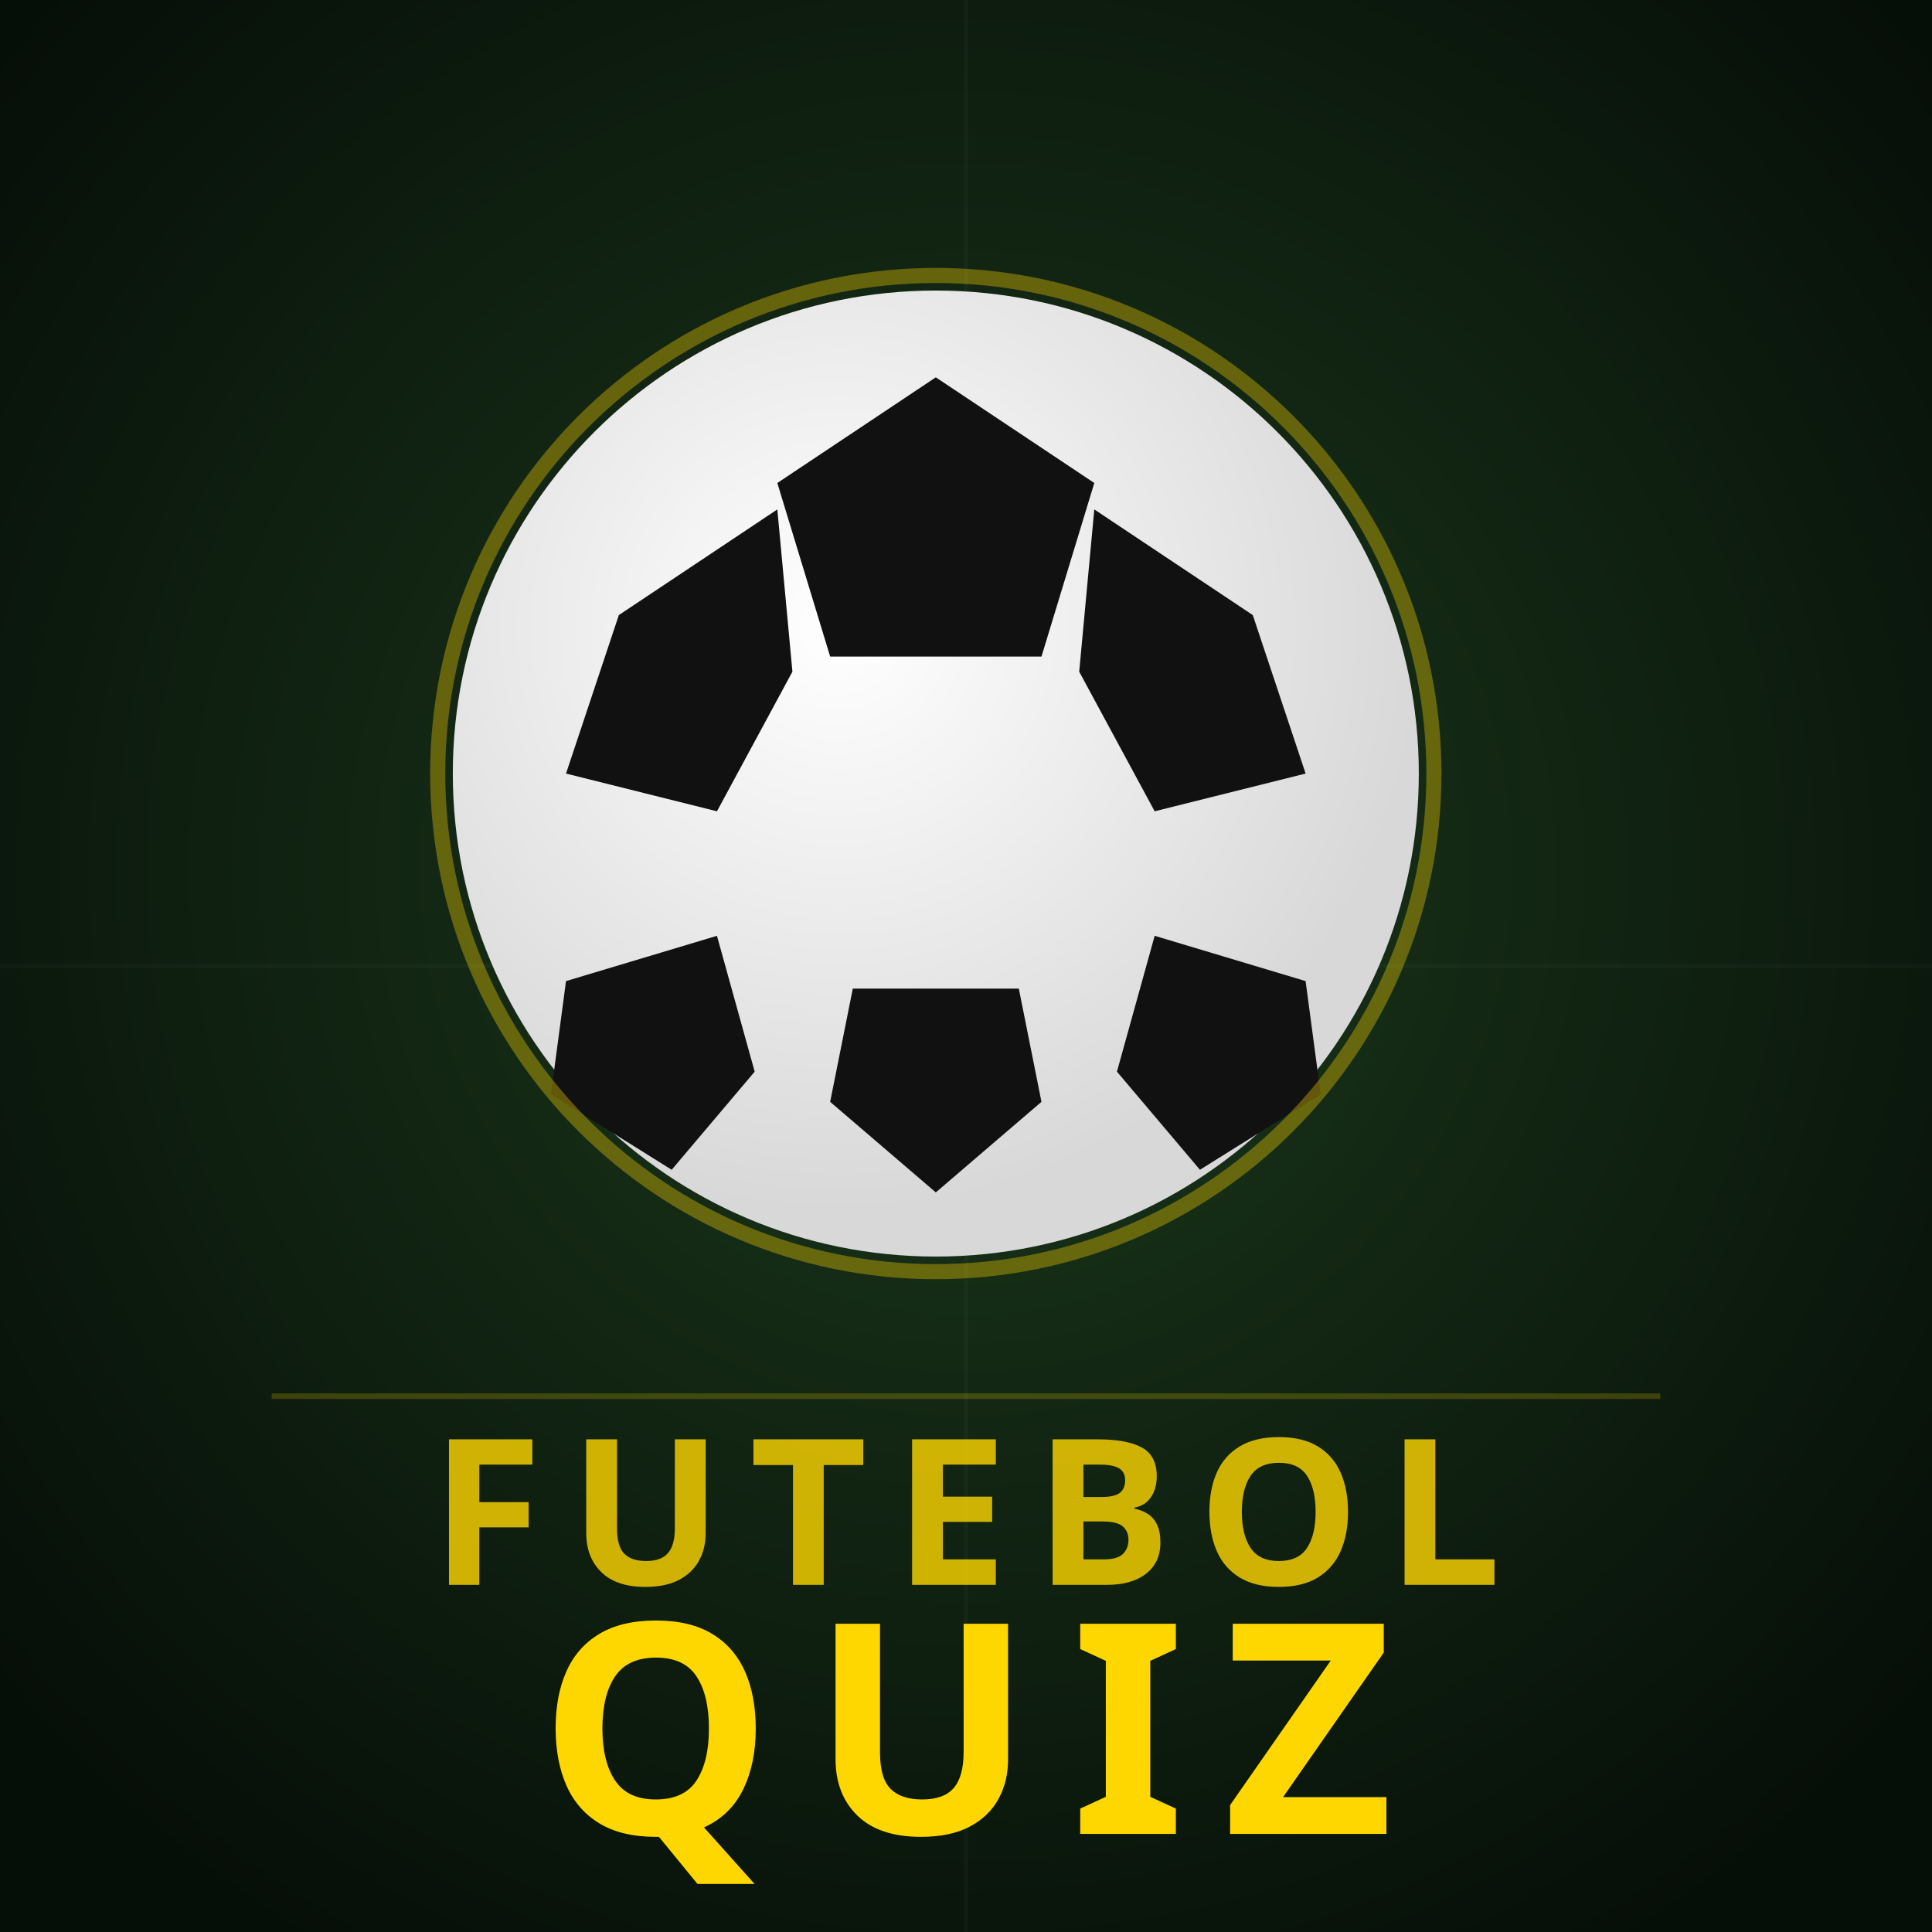
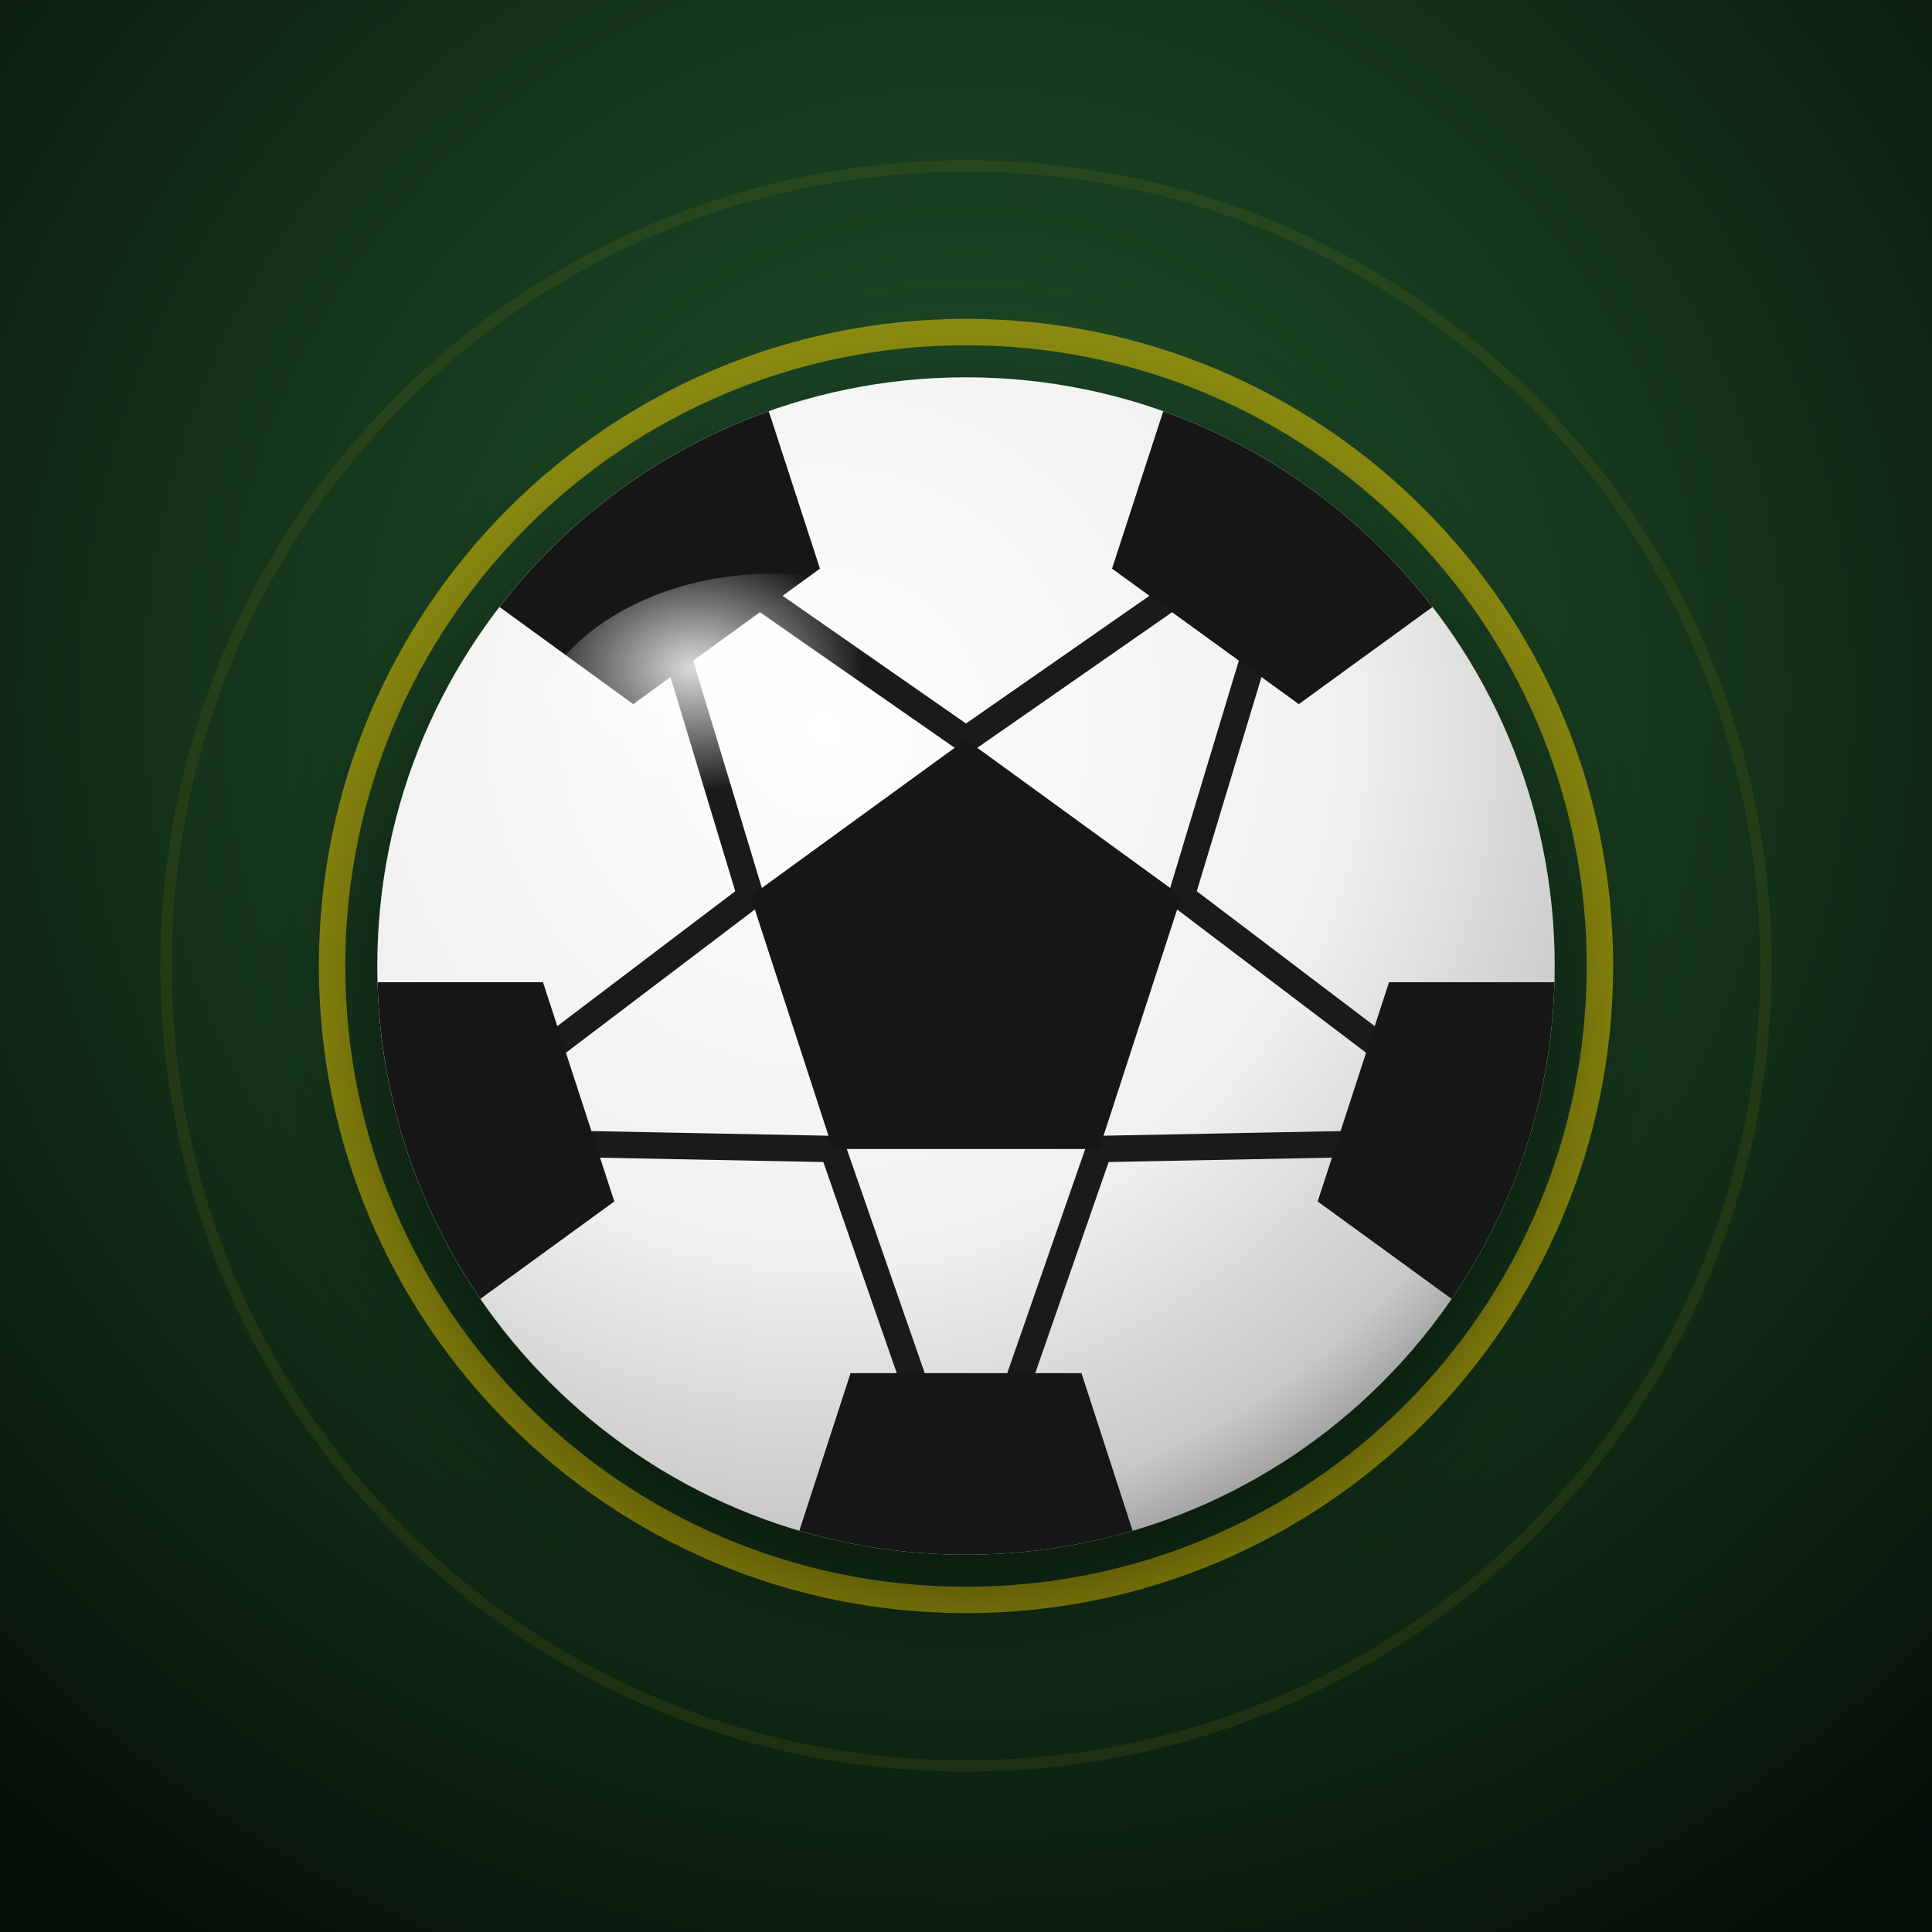
- <svg xmlns="http://www.w3.org/2000/svg" viewBox="0 0 512 512">
+ <svg xmlns="http://www.w3.org/2000/svg" viewBox="0 0 512 512" width="512" height="512">
  <defs>
-     <radialGradient id="bg" cx="50%" cy="45%" r="65%">
-       <stop offset="0%" stop-color="#1c3a1c" />
+     <radialGradient id="bg" cx="50%" cy="36%" r="78%">
+       <stop offset="0%" stop-color="#22532e" />
+       <stop offset="55%" stop-color="#123018" />
      <stop offset="100%" stop-color="#060e08" />
    </radialGradient>
-     <radialGradient id="ballGlow" cx="40%" cy="35%" r="60%">
-       <stop offset="0%" stop-color="#ffffff" stop-opacity="1" />
-       <stop offset="100%" stop-color="#d8d8d8" stop-opacity="1" />
+     <radialGradient id="ball" cx="38%" cy="30%" r="75%">
+       <stop offset="0%" stop-color="#ffffff" />
+       <stop offset="60%" stop-color="#f0f0f0" />
+       <stop offset="90%" stop-color="#c9c9c9" />
+       <stop offset="100%" stop-color="#9a9a9a" />
    </radialGradient>
+     <radialGradient id="hi" cx="34%" cy="26%" r="34%">
+       <stop offset="0%" stop-color="#fff" stop-opacity="0.85" />
+       <stop offset="100%" stop-color="#fff" stop-opacity="0" />
+     </radialGradient>
+     <clipPath id="cp">
+       <circle cx="256" cy="256" r="156" />
+     </clipPath>
+     <filter id="drop" x="-30%" y="-30%" width="160%" height="160%">
+       <feDropShadow dx="0" dy="10" stdDeviation="16" flood-color="#000" flood-opacity="0.5" />
+     </filter>
  </defs>
  <rect width="512" height="512" fill="url(#bg)" />
-   <line x1="0" y1="256" x2="512" y2="256" stroke="rgba(255,255,255,0.03)" stroke-width="1" />
-   <line x1="256" y1="0" x2="256" y2="512" stroke="rgba(255,255,255,0.03)" stroke-width="1" />
-   <circle cx="248" cy="205" r="128" fill="url(#ballGlow)" />
-   <polygon points="248,100 290,128 276,174 220,174 206,128" fill="#111111" />
-   <polygon points="164,163 206,135 210,178 190,215 150,205" fill="#111111" />
-   <polygon points="332,163 290,135 286,178 306,215 346,205" fill="#111111" />
-   <polygon points="150,260 190,248 200,284 178,310 146,290" fill="#111111" />
-   <polygon points="346,260 306,248 296,284 318,310 350,290" fill="#111111" />
-   <polygon points="248,316 220,292 226,262 270,262 276,292" fill="#111111" />
-   <circle cx="248" cy="205" r="132" fill="none" stroke="#FFD700" stroke-width="4" opacity="0.35" />
-   <line x1="72" y1="370" x2="440" y2="370" stroke="#FFD700" stroke-width="1.5" opacity="0.2" />
-   <text x="256" y="420" text-anchor="middle" font-family="Impact, Arial Black, sans-serif" font-size="54" font-weight="900" fill="#FFD700" opacity="0.8" letter-spacing="7">FUTEBOL</text>
-   <text x="256" y="486" text-anchor="middle" font-family="Impact, Arial Black, sans-serif" font-size="78" font-weight="900" fill="#FFD700" letter-spacing="10">QUIZ</text>
+   <circle cx="256" cy="256" r="212" fill="none" stroke="#FFD700" stroke-opacity="0.07" stroke-width="3" />
+   <circle cx="256" cy="256" r="168" fill="none" stroke="#FFD700" stroke-width="7" opacity="0.5" />
+   <g filter="url(#drop)">
+     <circle cx="256" cy="256" r="156" fill="url(#ball)" />
+   </g>
+   <g clip-path="url(#cp)">
+     <g stroke="#1a1a1a" stroke-width="7" stroke-linecap="round">
+       <line x1="256.0" y1="196.0" x2="344.2" y2="134.6" />
+       <line x1="313.1" y1="237.5" x2="344.2" y2="134.6" />
+       <line x1="313.1" y1="237.5" x2="398.7" y2="302.4" />
+       <line x1="291.3" y1="304.5" x2="398.7" y2="302.4" />
+       <line x1="291.3" y1="304.5" x2="256.0" y2="406.0" />
+       <line x1="220.7" y1="304.5" x2="256.0" y2="406.0" />
+       <line x1="220.7" y1="304.5" x2="113.3" y2="302.4" />
+       <line x1="198.9" y1="237.5" x2="113.3" y2="302.4" />
+       <line x1="198.9" y1="237.5" x2="167.8" y2="134.6" />
+       <line x1="256.0" y1="196.0" x2="167.8" y2="134.6" />
+     </g>
+     <g fill="#161616">
+       <polygon points="256.0,196.0 313.1,237.5 291.3,304.5 220.7,304.5 198.9,237.5" />
+       <polygon points="374.7,92.6 393.6,150.7 344.2,186.6 294.7,150.7 313.6,92.6" />
+       <polygon points="448.1,318.4 398.7,354.4 349.2,318.4 368.1,260.3 429.2,260.3" />
+       <polygon points="256.0,458.0 206.5,422.1 225.4,363.9 286.6,363.9 305.5,422.1" />
+       <polygon points="63.9,318.4 82.8,260.3 143.9,260.3 162.8,318.4 113.3,354.4" />
+       <polygon points="137.3,92.6 198.4,92.6 217.3,150.7 167.8,186.6 118.4,150.7" />
+     </g>
+   </g>
+   <ellipse cx="205" cy="200" rx="66" ry="48" fill="url(#hi)" />
</svg>
